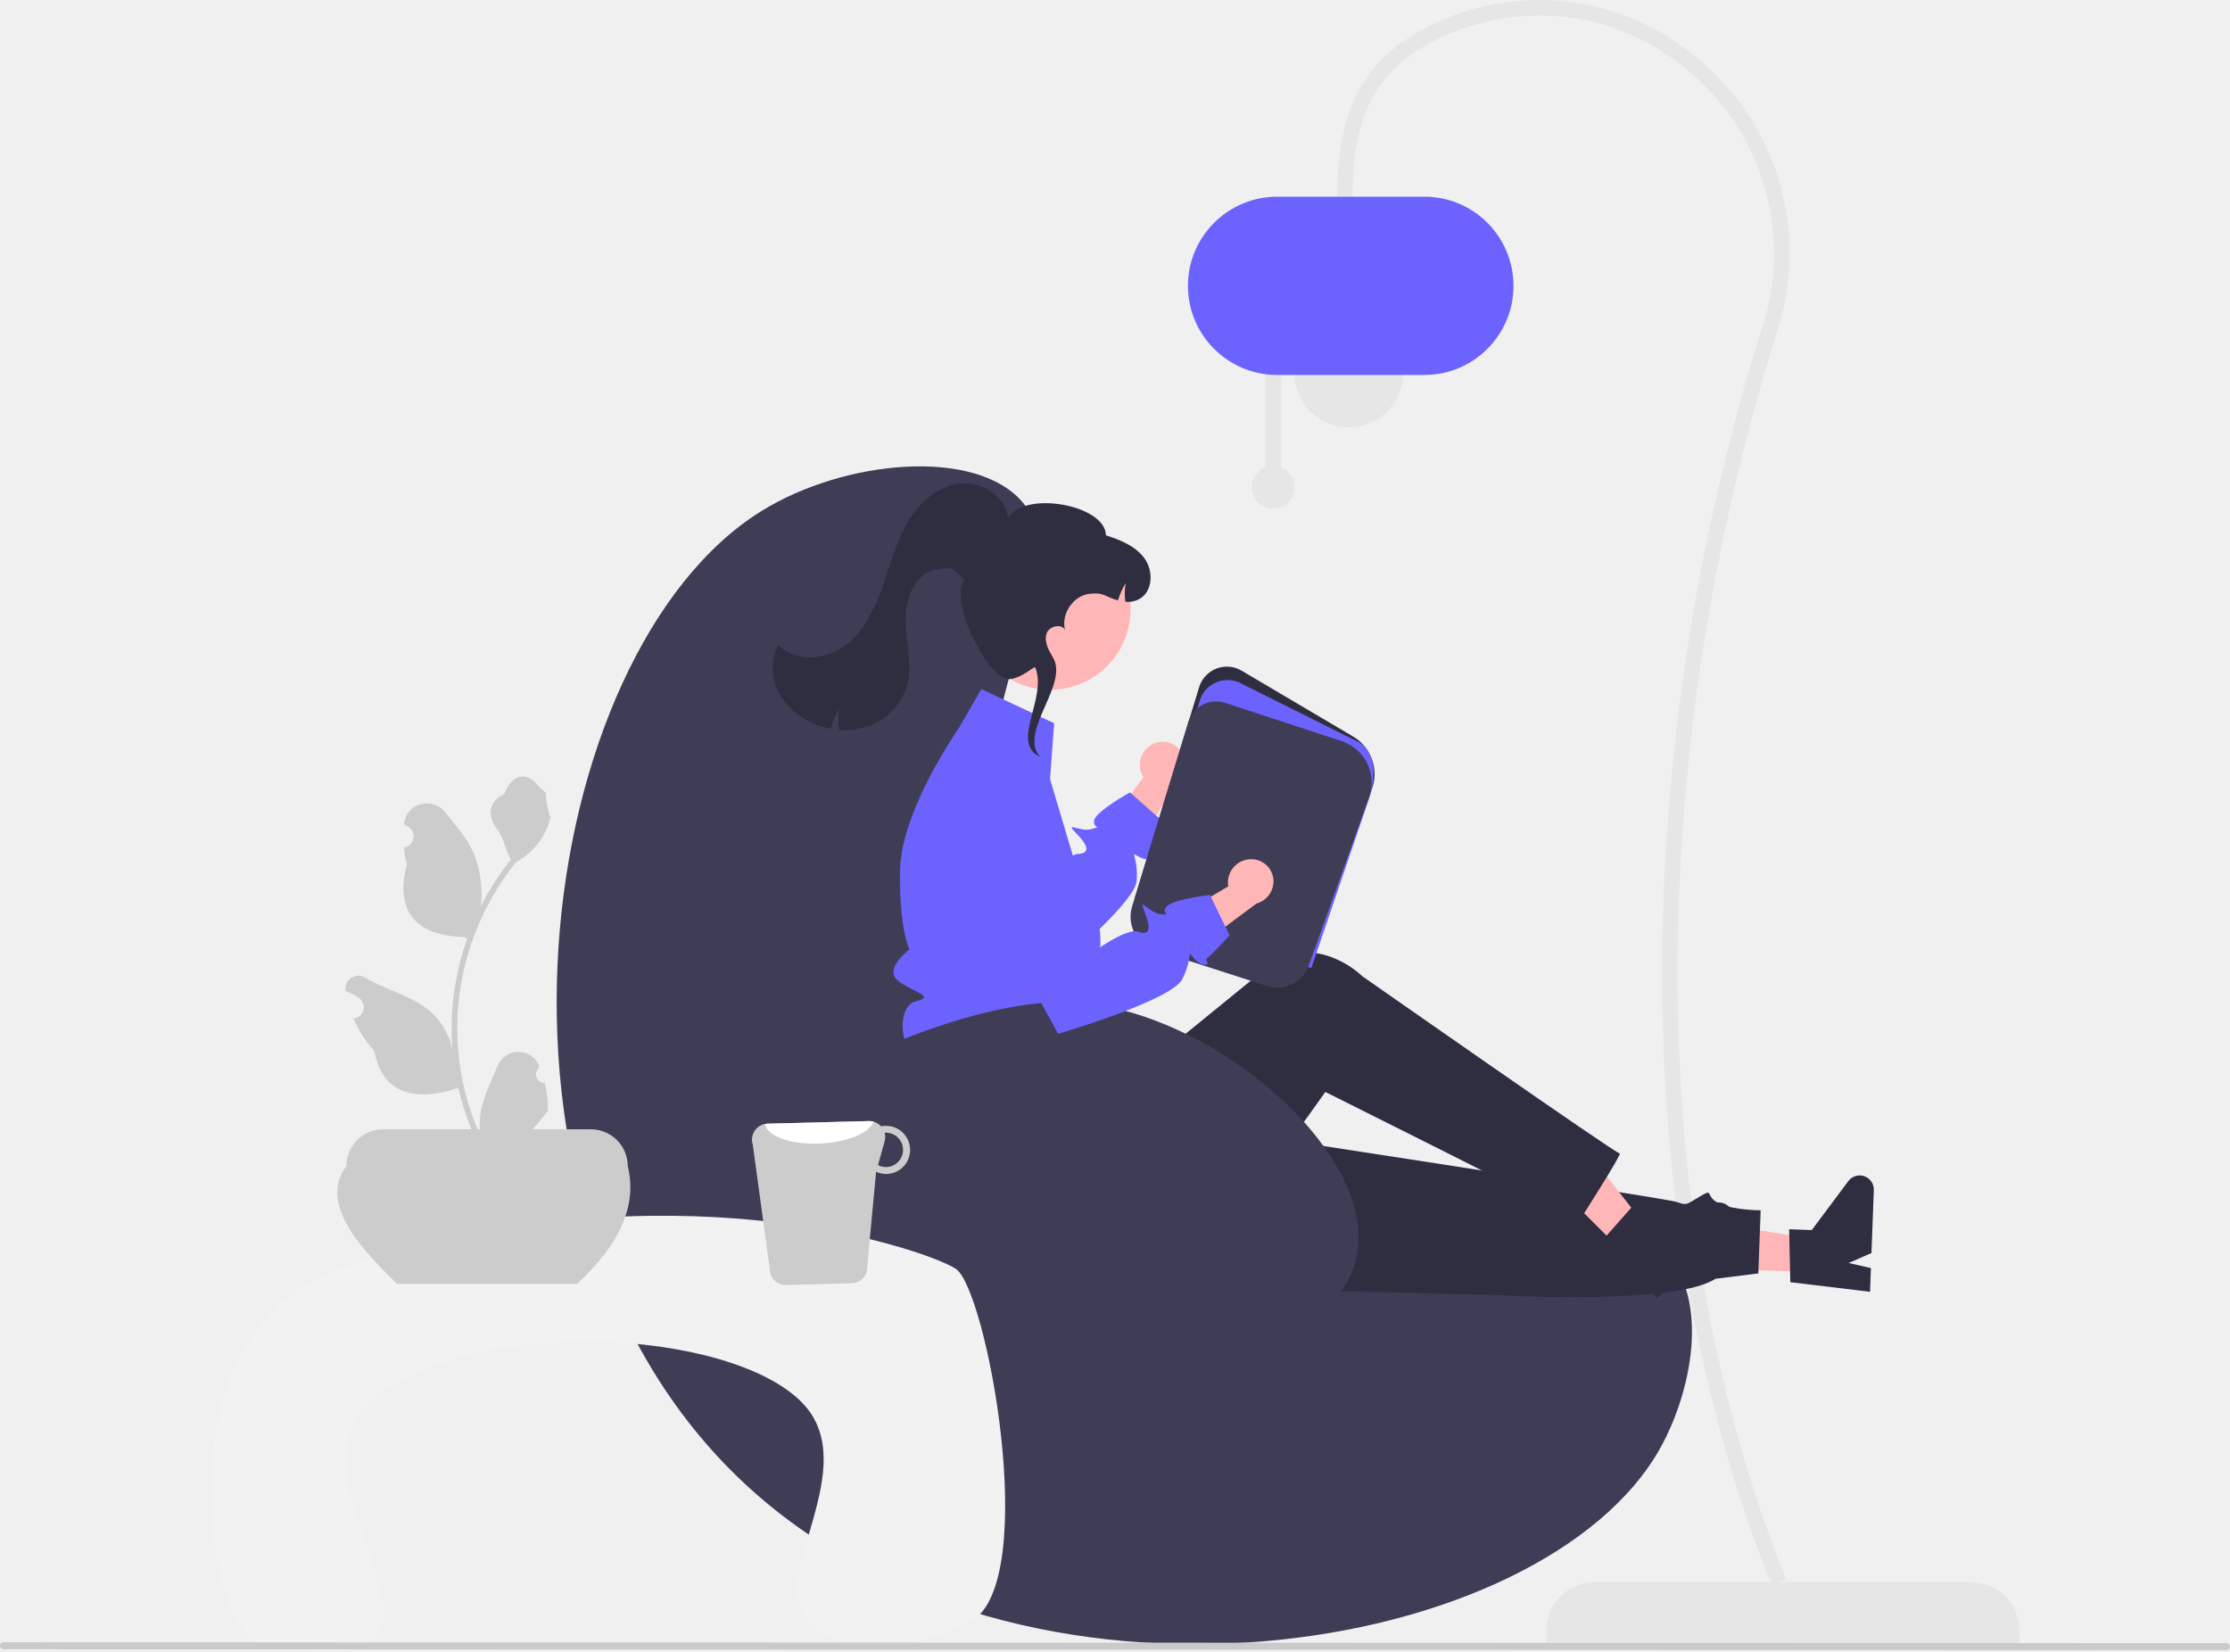
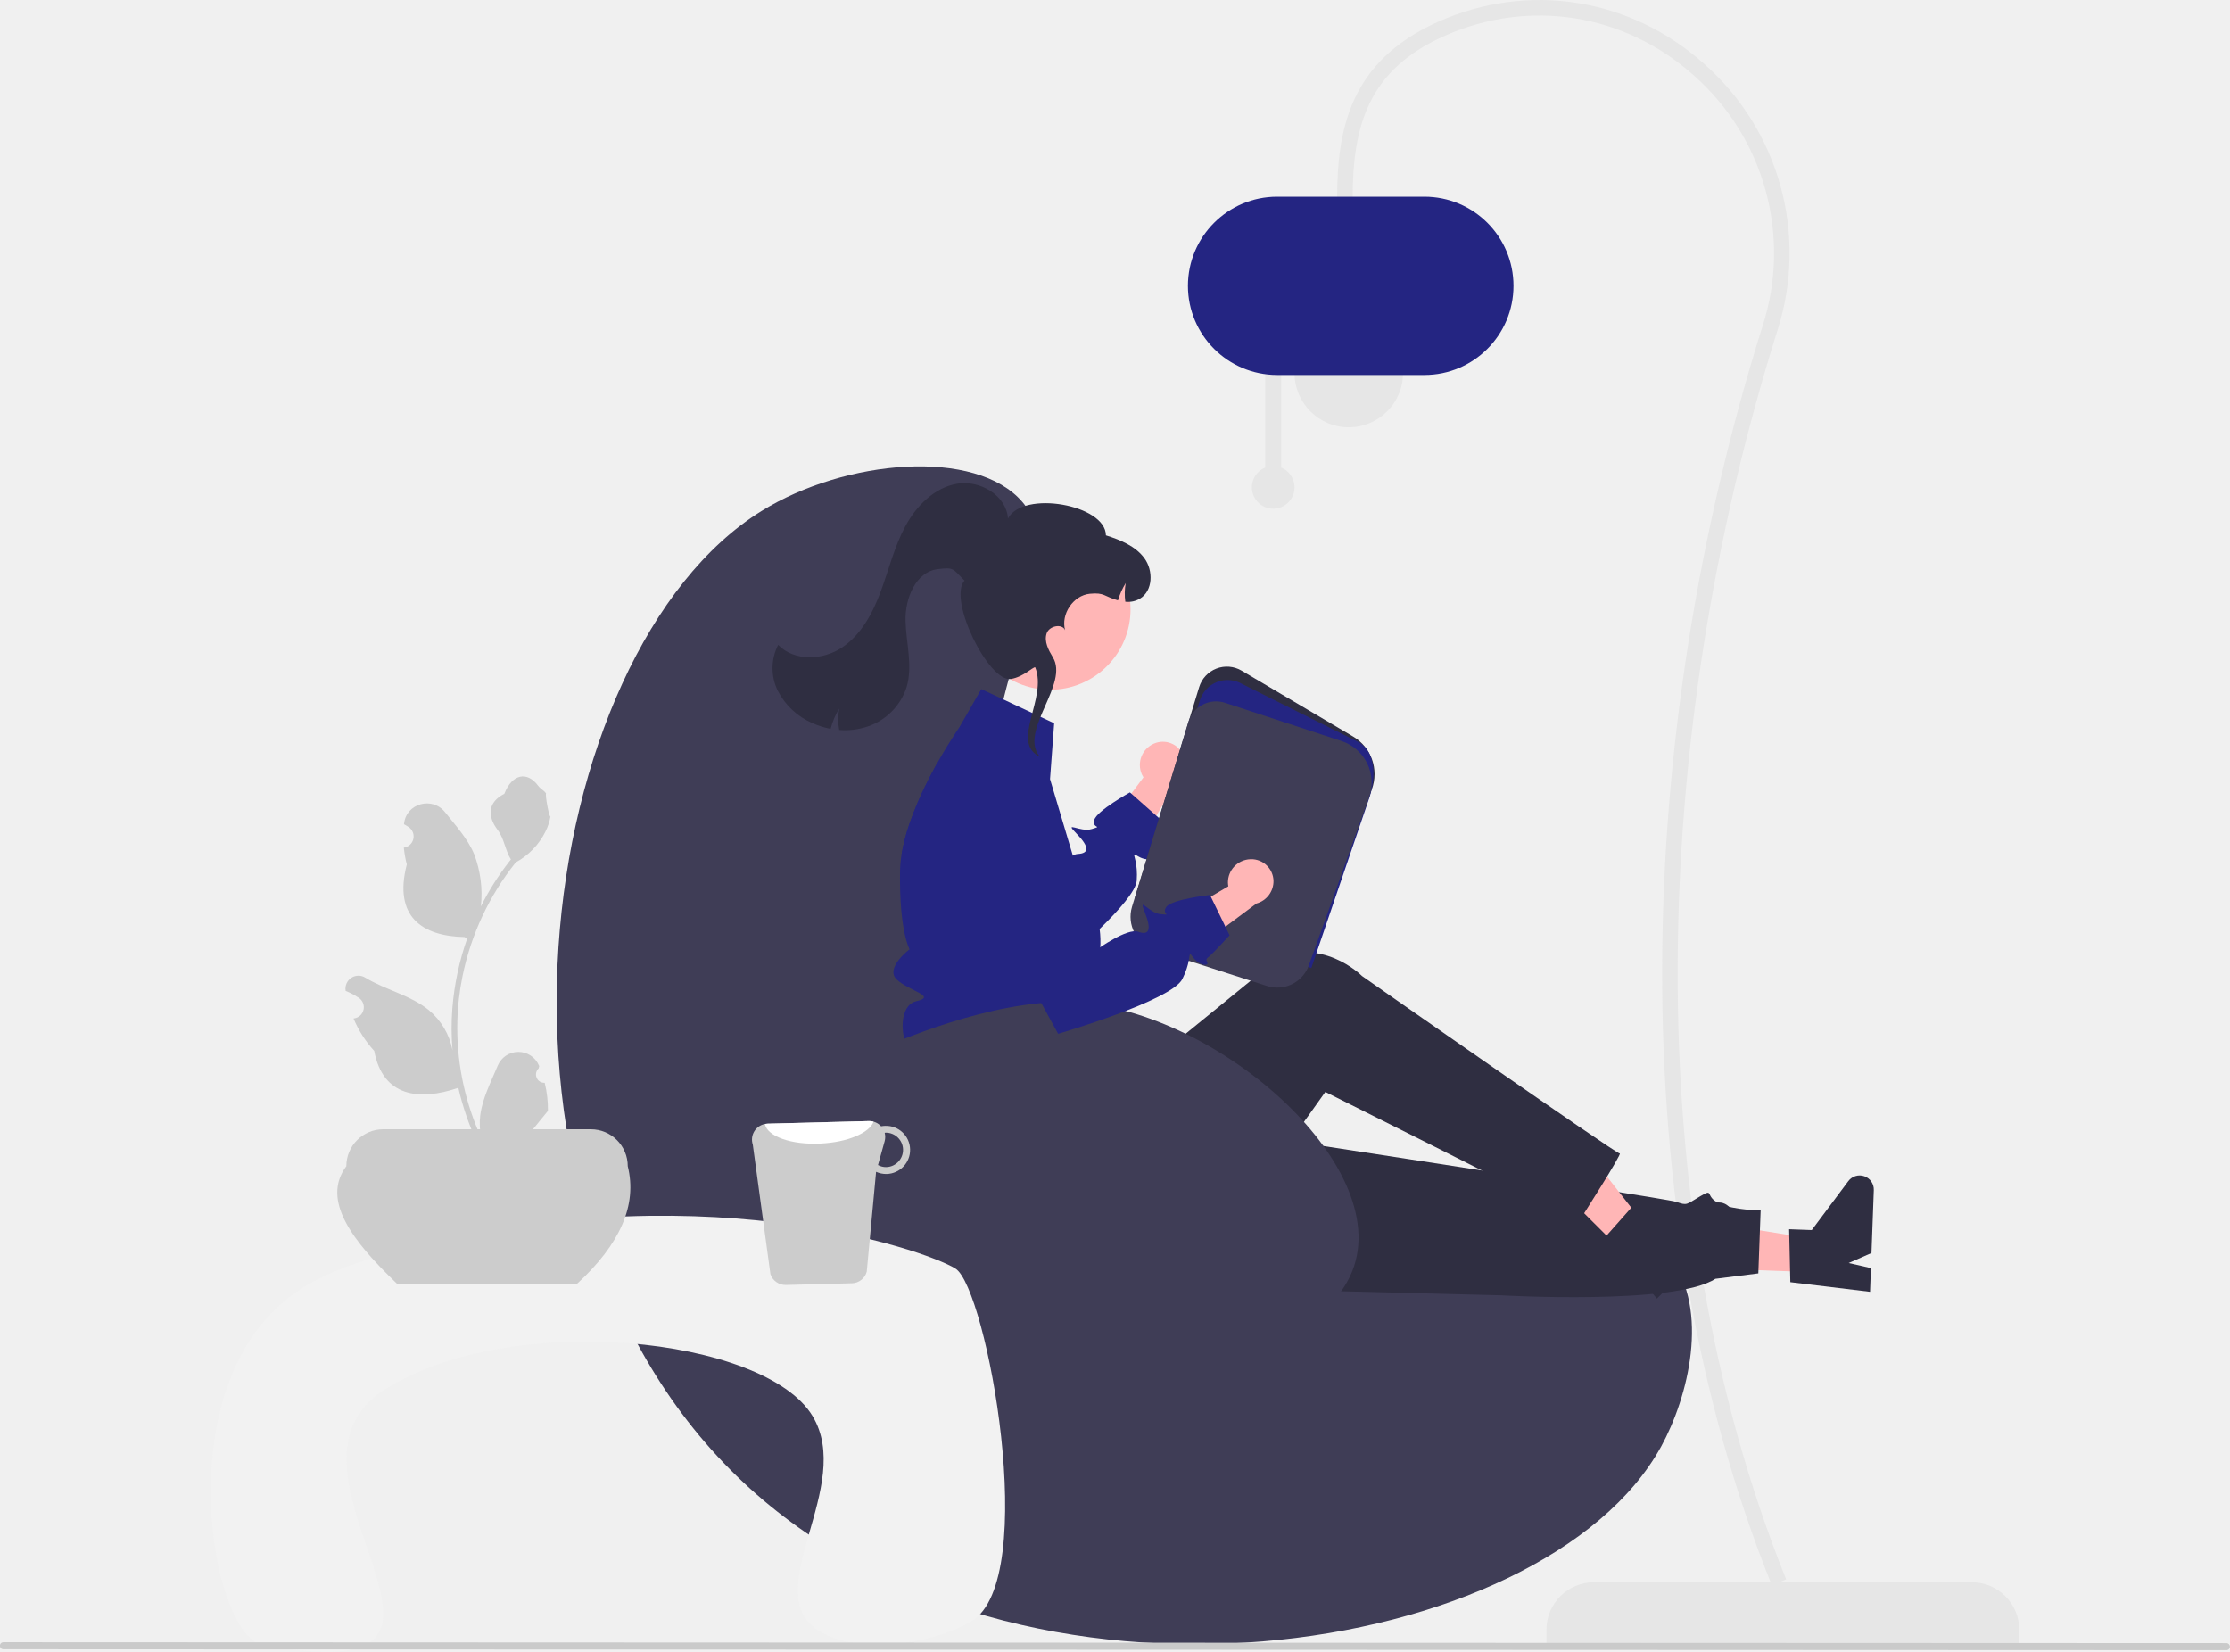
<svg xmlns="http://www.w3.org/2000/svg" data-name="Layer 1" width="751.131" height="556.415" viewBox="0 0 751.131 556.415">
  <path d="M745.319,704.743H904.585a0,0,0,0,1,0,0v4.887a16,16,0,0,1-16,16H761.319a16,16,0,0,1-16-16V704.743A0,0,0,0,1,745.319,704.743Z" transform="translate(1425.47 1258.58) rotate(-180)" fill="#e6e6e6" />
  <path d="M821.225,705.718l4.843-1.951c-50.677-125.789-45.795-284.482-2.956-420.613a85.005,85.005,0,0,0-24.764-89.934c-24.865-22.189-59.145-27.594-89.467-14.108-29.931,13.314-34.056,36.505-34.056,59.583h5.222c0-24.635,5.265-43.383,30.957-54.812,28.419-12.639,60.555-7.569,83.867,13.234A79.839,79.839,0,0,1,818.131,281.586C774.798,419.289,770.202,579.072,821.225,705.718Z" transform="translate(-224.4343 -171.7927)" fill="#e6e6e6" />
  <circle cx="454.307" cy="125.648" r="18.276" fill="#e6e6e6" />
  <path d="M650.594,329.302V294.672h5.385v34.629a7.179,7.179,0,1,1-5.385,0Z" transform="translate(-224.4343 -171.7927)" fill="#e6e6e6" />
-   <path d="M624.565,268.068a30.06,30.06,0,0,1,30.025-30.025h49.607a30.025,30.025,0,1,1,0,60.051H654.59A30.06,30.06,0,0,1,624.565,268.068Z" transform="translate(-224.4343 -171.7927)" fill="#6c63ff" />
+   <path d="M624.565,268.068a30.06,30.06,0,0,1,30.025-30.025h49.607a30.025,30.025,0,1,1,0,60.051H654.59A30.06,30.06,0,0,1,624.565,268.068Z" transform="translate(-224.4343 -171.7927)" fill="#242582" />
  <path d="M554.67,454.005c4.981-63.723,30.447-94.083,14.14-113.123-15.619-18.238-59.617-14.47-87.872,3.03-76.212,47.202-104.134,235.332-6.06,327.249C568.072,758.504,744.695,730.53,783.946,659.04c9.158-16.681,16.434-45.922,3.03-63.632-33.278-43.967-154.271,35.669-208.066-14.14C547.03,551.749,551.937,488.975,554.67,454.005Z" transform="translate(-224.4343 -171.7927)" fill="#3f3d56" />
  <path d="M612.927,422.347a7.822,7.822,0,0,0-3.924,10.18,7.504,7.504,0,0,0,.597,1.087l-16.358,21.842,8.163,12.2,19.174-32.343a7.8,7.8,0,0,0,2.373-9.222,7.465,7.465,0,0,0-9.838-3.828Q613.02,422.303,612.927,422.347Z" transform="translate(-224.4343 -171.7927)" fill="#ffb6b6" />
-   <path d="M612.914,460.005c1.071.949-1.899,2.121-5.04.273-.899-.535-1.283-.758-1.384-.616-.253.353,1.222,2.959.828,8.747-.242,3.454-5.979,9.949-12.494,16.282-8.807,8.565-19.049,16.827-19.049,16.827l-3.596-2.879-37.704-30.23-6.363-8.807a62.681,62.681,0,0,1,2.616-10.232,111.546,111.546,0,0,1,5.676-13.474c1.172-2.374,2.374-4.636,3.525-6.717l20.201,22.261,16.928,18.645s4.929-7.939,8.747-10.1a3.636,3.636,0,0,1,1.616-.555c3.858-.182,4.091-2.283-.384-6.858-4.474-4.575,1.172-.303,5.151-1.535,3.98-1.232,0,0,.838-3.081.838-3.081,11.999-9.262,11.999-9.262l.465.414,8.434,7.444,2.414,2.131s-2.636,7.232-3.363,8.757C612.248,458.965,611.854,459.046,612.914,460.005Z" transform="translate(-224.4343 -171.7927)" fill="#6c63ff" />
+   <path d="M612.914,460.005c1.071.949-1.899,2.121-5.04.273-.899-.535-1.283-.758-1.384-.616-.253.353,1.222,2.959.828,8.747-.242,3.454-5.979,9.949-12.494,16.282-8.807,8.565-19.049,16.827-19.049,16.827l-3.596-2.879-37.704-30.23-6.363-8.807a62.681,62.681,0,0,1,2.616-10.232,111.546,111.546,0,0,1,5.676-13.474c1.172-2.374,2.374-4.636,3.525-6.717l20.201,22.261,16.928,18.645s4.929-7.939,8.747-10.1a3.636,3.636,0,0,1,1.616-.555c3.858-.182,4.091-2.283-.384-6.858-4.474-4.575,1.172-.303,5.151-1.535,3.98-1.232,0,0,.838-3.081.838-3.081,11.999-9.262,11.999-9.262l.465.414,8.434,7.444,2.414,2.131s-2.636,7.232-3.363,8.757C612.248,458.965,611.854,459.046,612.914,460.005Z" transform="translate(-224.4343 -171.7927)" fill="#242582" />
  <polygon points="610.804 428.521 611.215 417.38 568.439 410.493 567.832 426.935 610.804 428.521" fill="#ffb6b6" />
  <path d="M827.473,603.668l-.406-17.838,7.626.281,12.311-16.49a4.767,4.767,0,0,1,8.583,3.027l-.782,21.19-7.678,3.374,7.49,1.704-.295,7.989Z" transform="translate(-224.4343 -171.7927)" fill="#2f2e41" />
  <path d="M594.489,604.651l135.488,3.435s58.508,3.379,72.236-5.551l14.476-1.828.785-21.264s-8.852.065-13.942-2.306-1.552-5.273-6.405-2.42-4.34,3.196-8.092,1.885S613.241,549.069,613.241,549.069Z" transform="translate(-224.4343 -171.7927)" fill="#2f2e41" />
  <polygon points="548.592 423.631 556.471 415.744 529.796 381.601 518.168 393.243 548.592 423.631" fill="#ffb6b6" />
  <path d="M765.053,588.562l11.835-13.353,5.399,5.393,20.241-3.716a4.767,4.767,0,0,1,4.234,8.057l-14.985,15.003-7.923-2.748,4.332,6.344-5.65,5.657Z" transform="translate(-224.4343 -171.7927)" fill="#2f2e41" />
  <path d="M541.035,530.449l1.347,31.31c1.586,36.859,42.178,59.168,73.654,39.923q.87-.532,1.746-1.102s11.933-3.205,11.571-8.279,2.553-7.545,5.133-6.161,36.357-46.553,36.357-46.553,70.178,35.006,85.66,43.247c0,0,14.556-22.759,13.501-22.52s-86.819-59.788-86.819-59.788-13.972-14.14-31.304-4.804c-.361,1.371-.052,1.419-.052,1.419l-57.253,46.652-8.09-15.363Z" transform="translate(-224.4343 -171.7927)" fill="#2f2e41" />
-   <path d="M595.017,491.306a32.354,32.354,0,0,1-.616,4.303,25.39,25.39,0,0,1-1.98,5.939s0,2.111-4.04,9.181,1.01,4.04,4.04,9.292c3.03,5.242,0,2.828-3.363,6.202a7.722,7.722,0,0,0-1.909,7.606s-43.391.03-51.471-3-9.918-20.1-2.677-21.786c7.232-1.687-2.192-3.363-6.444-7.252-4.252-3.889,4.252-10.252,4.252-10.252s-3.505-6.05-3.212-26.362a40.029,40.029,0,0,1,.515-5.575,62.681,62.681,0,0,1,2.616-10.232,111.546,111.546,0,0,1,5.676-13.474c1.172-2.374,2.374-4.636,3.525-6.717.182-.323.353-.636.535-.949,2.192-3.879,4.192-7.05,5.515-9.08,1.02-1.576,1.636-2.464,1.636-2.464l7.353-12.787,24.544,11.504-1.394,18.817,4.232,14.191,1.949,6.535,1.505,5.04,2.323,7.807s-.636.03.121,1.071a34.484,34.484,0,0,1,6.575,15.827A32.227,32.227,0,0,1,595.017,491.306Z" transform="translate(-224.4343 -171.7927)" fill="#6c63ff" />
+   <path d="M595.017,491.306a32.354,32.354,0,0,1-.616,4.303,25.39,25.39,0,0,1-1.98,5.939s0,2.111-4.04,9.181,1.01,4.04,4.04,9.292c3.03,5.242,0,2.828-3.363,6.202a7.722,7.722,0,0,0-1.909,7.606s-43.391.03-51.471-3-9.918-20.1-2.677-21.786c7.232-1.687-2.192-3.363-6.444-7.252-4.252-3.889,4.252-10.252,4.252-10.252s-3.505-6.05-3.212-26.362a40.029,40.029,0,0,1,.515-5.575,62.681,62.681,0,0,1,2.616-10.232,111.546,111.546,0,0,1,5.676-13.474c1.172-2.374,2.374-4.636,3.525-6.717.182-.323.353-.636.535-.949,2.192-3.879,4.192-7.05,5.515-9.08,1.02-1.576,1.636-2.464,1.636-2.464l7.353-12.787,24.544,11.504-1.394,18.817,4.232,14.191,1.949,6.535,1.505,5.04,2.323,7.807s-.636.03.121,1.071a34.484,34.484,0,0,1,6.575,15.827A32.227,32.227,0,0,1,595.017,491.306Z" transform="translate(-224.4343 -171.7927)" fill="#242582" />
  <path d="M665.896,493.334l-.461-.149-58.744-18.917,21.647-71.017a9.768,9.768,0,0,1,14.312-5.562l37.54,22.179a14.715,14.715,0,0,1,6.319,17.788Z" transform="translate(-224.4343 -171.7927)" fill="#2f2e41" />
-   <path d="M666.134,497.849l-59.217-19.069,21.647-71.017A9.768,9.768,0,0,1,642.876,402.201l39.332,19.637c5.909,3.49,5.771,12.524,3.027,19.936Z" transform="translate(-224.4343 -171.7927)" fill="#6c63ff" />
+   <path d="M666.134,497.849l-59.217-19.069,21.647-71.017A9.768,9.768,0,0,1,642.876,402.201l39.332,19.637c5.909,3.49,5.771,12.524,3.027,19.936Z" transform="translate(-224.4343 -171.7927)" fill="#242582" />
  <path d="M660.206,502.989a11.291,11.291,0,0,1-9.05.9l-37.85-12.189A11.704,11.704,0,0,1,605.731,477.21l18.976-62.255a9.767,9.767,0,0,1,12.39-6.431l39.224,12.879a14.722,14.722,0,0,1,9.265,18.959l-20.289,56.565A11.304,11.304,0,0,1,660.206,502.989Z" transform="translate(-224.4343 -171.7927)" fill="#3f3d56" />
  <circle cx="353.691" cy="205.214" r="27.11" fill="#ffb6b6" />
  <path d="M486.452,404.525a23.511,23.511,0,0,0,11.546,10.793,27.033,27.033,0,0,0,6.222,1.969,24.326,24.326,0,0,1,2.879-6.816,20.083,20.083,0,0,0,0,7.199,23.9,23.9,0,0,0,9.663-1.199,20.726,20.726,0,0,0,13.034-13.204c2.16-7.186-.167-14.861-.35-22.362-.189-7.502,3.373-16.474,10.82-17.402,5.671-.708,4.97-.158,9.045,3.848-5.7,6.332,8.196,34.377,15.653,33.138,4.216-.701,7.318-4.048,8.152-3.932,4.27,10.456-8.574,25.286,1.613,30.154l-.756-1c-5.332-8.808,10.445-23.685,5.113-32.494-1.486-2.464-3.032-5.353-2.112-8.079.873-2.592,5.293-3.412,6.226-1.053-1.516-5.407,2.716-11.752,8.338-12.304,4.994-.493,4.706.931,9.467,2.229a24.293,24.293,0,0,1,2.608-5.835,19.918,19.918,0,0,0-.139,6.296,7.855,7.855,0,0,0,4.941-1.046c4.397-2.636,4.528-9.44,1.507-13.581-3.026-4.142-8.095-6.187-12.985-7.734-.045-10.342-27.872-15.292-32.99-5.678-.526-7.785-9.45-13.029-17.138-11.707s-13.752,7.487-17.45,14.357c-3.697,6.865-5.532,14.552-8.238,21.865s-6.575,14.604-13.056,18.943c-6.48,4.333-16.109,4.727-21.52-.89A17.168,17.168,0,0,0,486.452,404.525Z" transform="translate(-224.4343 -171.7927)" fill="#2f2e41" />
  <path d="M514.269,528.498a9.788,9.788,0,0,1,1.815-1.149c10.377-5.164,42.645-18.57,67.877-18.02,48.548,1.058,110.332,54.637,95.953,90.617-10.941,27.378-65.336,42.954-105.043,30.496C519.245,612.989,497.288,542.036,514.269,528.498Z" transform="translate(-224.4343 -171.7927)" fill="#3f3d56" />
  <path d="M312.726,725.733c-15.864-2.993-29.906-74.46,1.305-109.658,10.693-12.059,24.032-17.308,41.775-22.193,102.121-28.115,180.011-1.32,190.478,5.222,10.444,6.527,28.752,104.875,5.34,118.796-13.173,7.833-39.282,11.749-52.218,2.611-19.035-13.446,12.915-48.324-1.305-71.8C481.963,622.071,396.986,613.097,354.382,639.573,308.929,667.82,402.684,742.704,312.726,725.733Z" transform="translate(-224.4343 -171.7927)" fill="#f2f2f2" />
  <path d="M418.787,604.223H358.183c-14.961-14.338-25.658-28.156-17.094-39.626a12.432,12.432,0,0,1,12.432-12.432h69.928a12.432,12.432,0,0,1,12.432,12.432C439.141,577.666,433.316,590.877,418.787,604.223Z" transform="translate(-224.4343 -171.7927)" fill="#ccc" />
  <path d="M407.903,536.515a2.807,2.807,0,0,1-2.035-4.866l.192-.765q-.038-.092-.076-.184a7.539,7.539,0,0,0-13.907.052c-2.275,5.478-5.17,10.966-5.883,16.758a22.304,22.304,0,0,0,.392,7.671A89.42,89.42,0,0,1,378.452,518.042a86.307,86.307,0,0,1,.535-9.628q.444-3.931,1.231-7.807a90.456,90.456,0,0,1,17.938-38.337,24.073,24.073,0,0,0,10.012-10.387,18.363,18.363,0,0,0,1.67-5.018c-.487.064-1.838-7.359-1.47-7.815-.679-1.031-1.895-1.543-2.637-2.549-3.689-5.002-8.773-4.129-11.426,2.669-5.669,2.861-5.724,7.606-2.245,12.169,2.213,2.903,2.517,6.832,4.459,9.94-.2.256-.408.503-.607.759a91.039,91.039,0,0,0-9.502,15.054,37.846,37.846,0,0,0-2.259-17.579c-2.163-5.217-6.216-9.611-9.786-14.122-4.288-5.418-13.08-3.053-13.836,3.814q-.011.1-.021.199.795.449,1.557.952a3.808,3.808,0,0,1-1.535,6.93l-.078.012a37.89,37.89,0,0,0,.999,5.665c-4.58,17.71,5.307,24.16,19.424,24.45.312.16.615.32.927.471a92.924,92.924,0,0,0-5.002,23.539,88.135,88.135,0,0,0,.064,14.231l-.024-.168a23.289,23.289,0,0,0-7.95-13.448c-6.118-5.026-14.762-6.877-21.363-10.916a4.371,4.371,0,0,0-6.694,4.252q.013.088.027.176a25.578,25.578,0,0,1,2.868,1.382q.795.449,1.557.952a3.808,3.808,0,0,1-1.535,6.93l-.078.012c-.056.008-.104.016-.16.024a37.923,37.923,0,0,0,6.975,10.923c2.863,15.46,15.162,16.927,28.318,12.425h.008a92.897,92.897,0,0,0,6.24,18.218h22.293c.08-.248.152-.503.224-.751a25.329,25.329,0,0,1-6.169-.367c1.654-2.03,3.308-4.075,4.962-6.105a1.384,1.384,0,0,0,.104-.12c.839-1.039,1.686-2.069,2.525-3.108l0-.001a37.101,37.101,0,0,0-1.087-9.451Z" transform="translate(-224.4343 -171.7927)" fill="#ccc" />
  <path d="M483.94,600.976a5.385,5.385,0,0,0,5.189,3.635l22.233-.572a5.311,5.311,0,0,0,5.019-3.908l3.146-33.642a8.22,8.22,0,0,0,3.557.731,8.108,8.108,0,0,0-.407-16.211,6.869,6.869,0,0,0-1.457.152,5.495,5.495,0,0,0-4.09-1.765l-34.199.883a4.912,4.912,0,0,0-.844.105,5.341,5.341,0,0,0-4.09,6.936Zm36.233-36.773,2.239-8.017a5.46,5.46,0,0,0,.017-2.832c.109-0.0.204-.052.313-.052a5.8,5.8,0,0,1,.272,11.596A5.459,5.459,0,0,1,520.172,564.203Z" transform="translate(-224.4343 -171.7927)" fill="#ccc" />
  <path d="M482.087,550.382c.729,4.166,8.92,7.095,18.77,6.586,9.058-.417,16.464-3.598,17.82-7.367a5.057,5.057,0,0,0-1.548-.206l-34.199.883A4.912,4.912,0,0,0,482.087,550.382Z" transform="translate(-224.4343 -171.7927)" fill="#fff" />
  <path d="M225.625,727.311l748.75.307a1.191,1.191,0,0,0,0-2.381l-748.75-.307a1.191,1.191,0,1,0,0,2.381Z" transform="translate(-224.4343 -171.7927)" fill="#cacaca" />
  <path d="M645.576,461.206a7.822,7.822,0,0,0-7.536,7.889,7.505,7.505,0,0,0,.133,1.233l-23.499,13.873,2.844,14.4,30.135-22.485a7.8,7.8,0,0,0,5.737-7.601,7.465,7.465,0,0,0-7.61-7.317Q645.678,461.201,645.576,461.206Z" transform="translate(-224.4343 -171.7927)" fill="#ffb6b6" />
-   <path d="M626.326,494.279c-.629-.842-.899-1.195-1.042-1.098-.368.222-.014,3.197-2.602,8.383-3.643,7.285-41.844,18.442-41.844,18.442l-4.703-8.611-20.688-37.84-7.131-30.33a13.531,13.531,0,0,1-.361-3.228,128.177,128.177,0,0,1,20.171-11.611,13.504,13.504,0,0,1,6.061,7.22l14.241,39.929,5.683,15.942s10.024-7.168,13.66-5.852c3.63,1.324,4.662-.532,2.289-6.475-2.373-5.943,1.189.174,5.334.563,4.153.395,0,0,1.962-2.522s14.645-3.94,14.645-3.94l.27.563,4.915,10.11,1.407,2.905s-5.211,5.653-6.468,6.78c-1.263,1.135-1.653,1.056-1.035,2.349C631.699,497.248,628.509,497.19,626.326,494.279Z" transform="translate(-224.4343 -171.7927)" fill="#6c63ff" />
+   <path d="M626.326,494.279c-.629-.842-.899-1.195-1.042-1.098-.368.222-.014,3.197-2.602,8.383-3.643,7.285-41.844,18.442-41.844,18.442l-4.703-8.611-20.688-37.84-7.131-30.33a13.531,13.531,0,0,1-.361-3.228,128.177,128.177,0,0,1,20.171-11.611,13.504,13.504,0,0,1,6.061,7.22l14.241,39.929,5.683,15.942s10.024-7.168,13.66-5.852c3.63,1.324,4.662-.532,2.289-6.475-2.373-5.943,1.189.174,5.334.563,4.153.395,0,0,1.962-2.522s14.645-3.94,14.645-3.94l.27.563,4.915,10.11,1.407,2.905s-5.211,5.653-6.468,6.78c-1.263,1.135-1.653,1.056-1.035,2.349C631.699,497.248,628.509,497.19,626.326,494.279Z" transform="translate(-224.4343 -171.7927)" fill="#242582" />
</svg>
